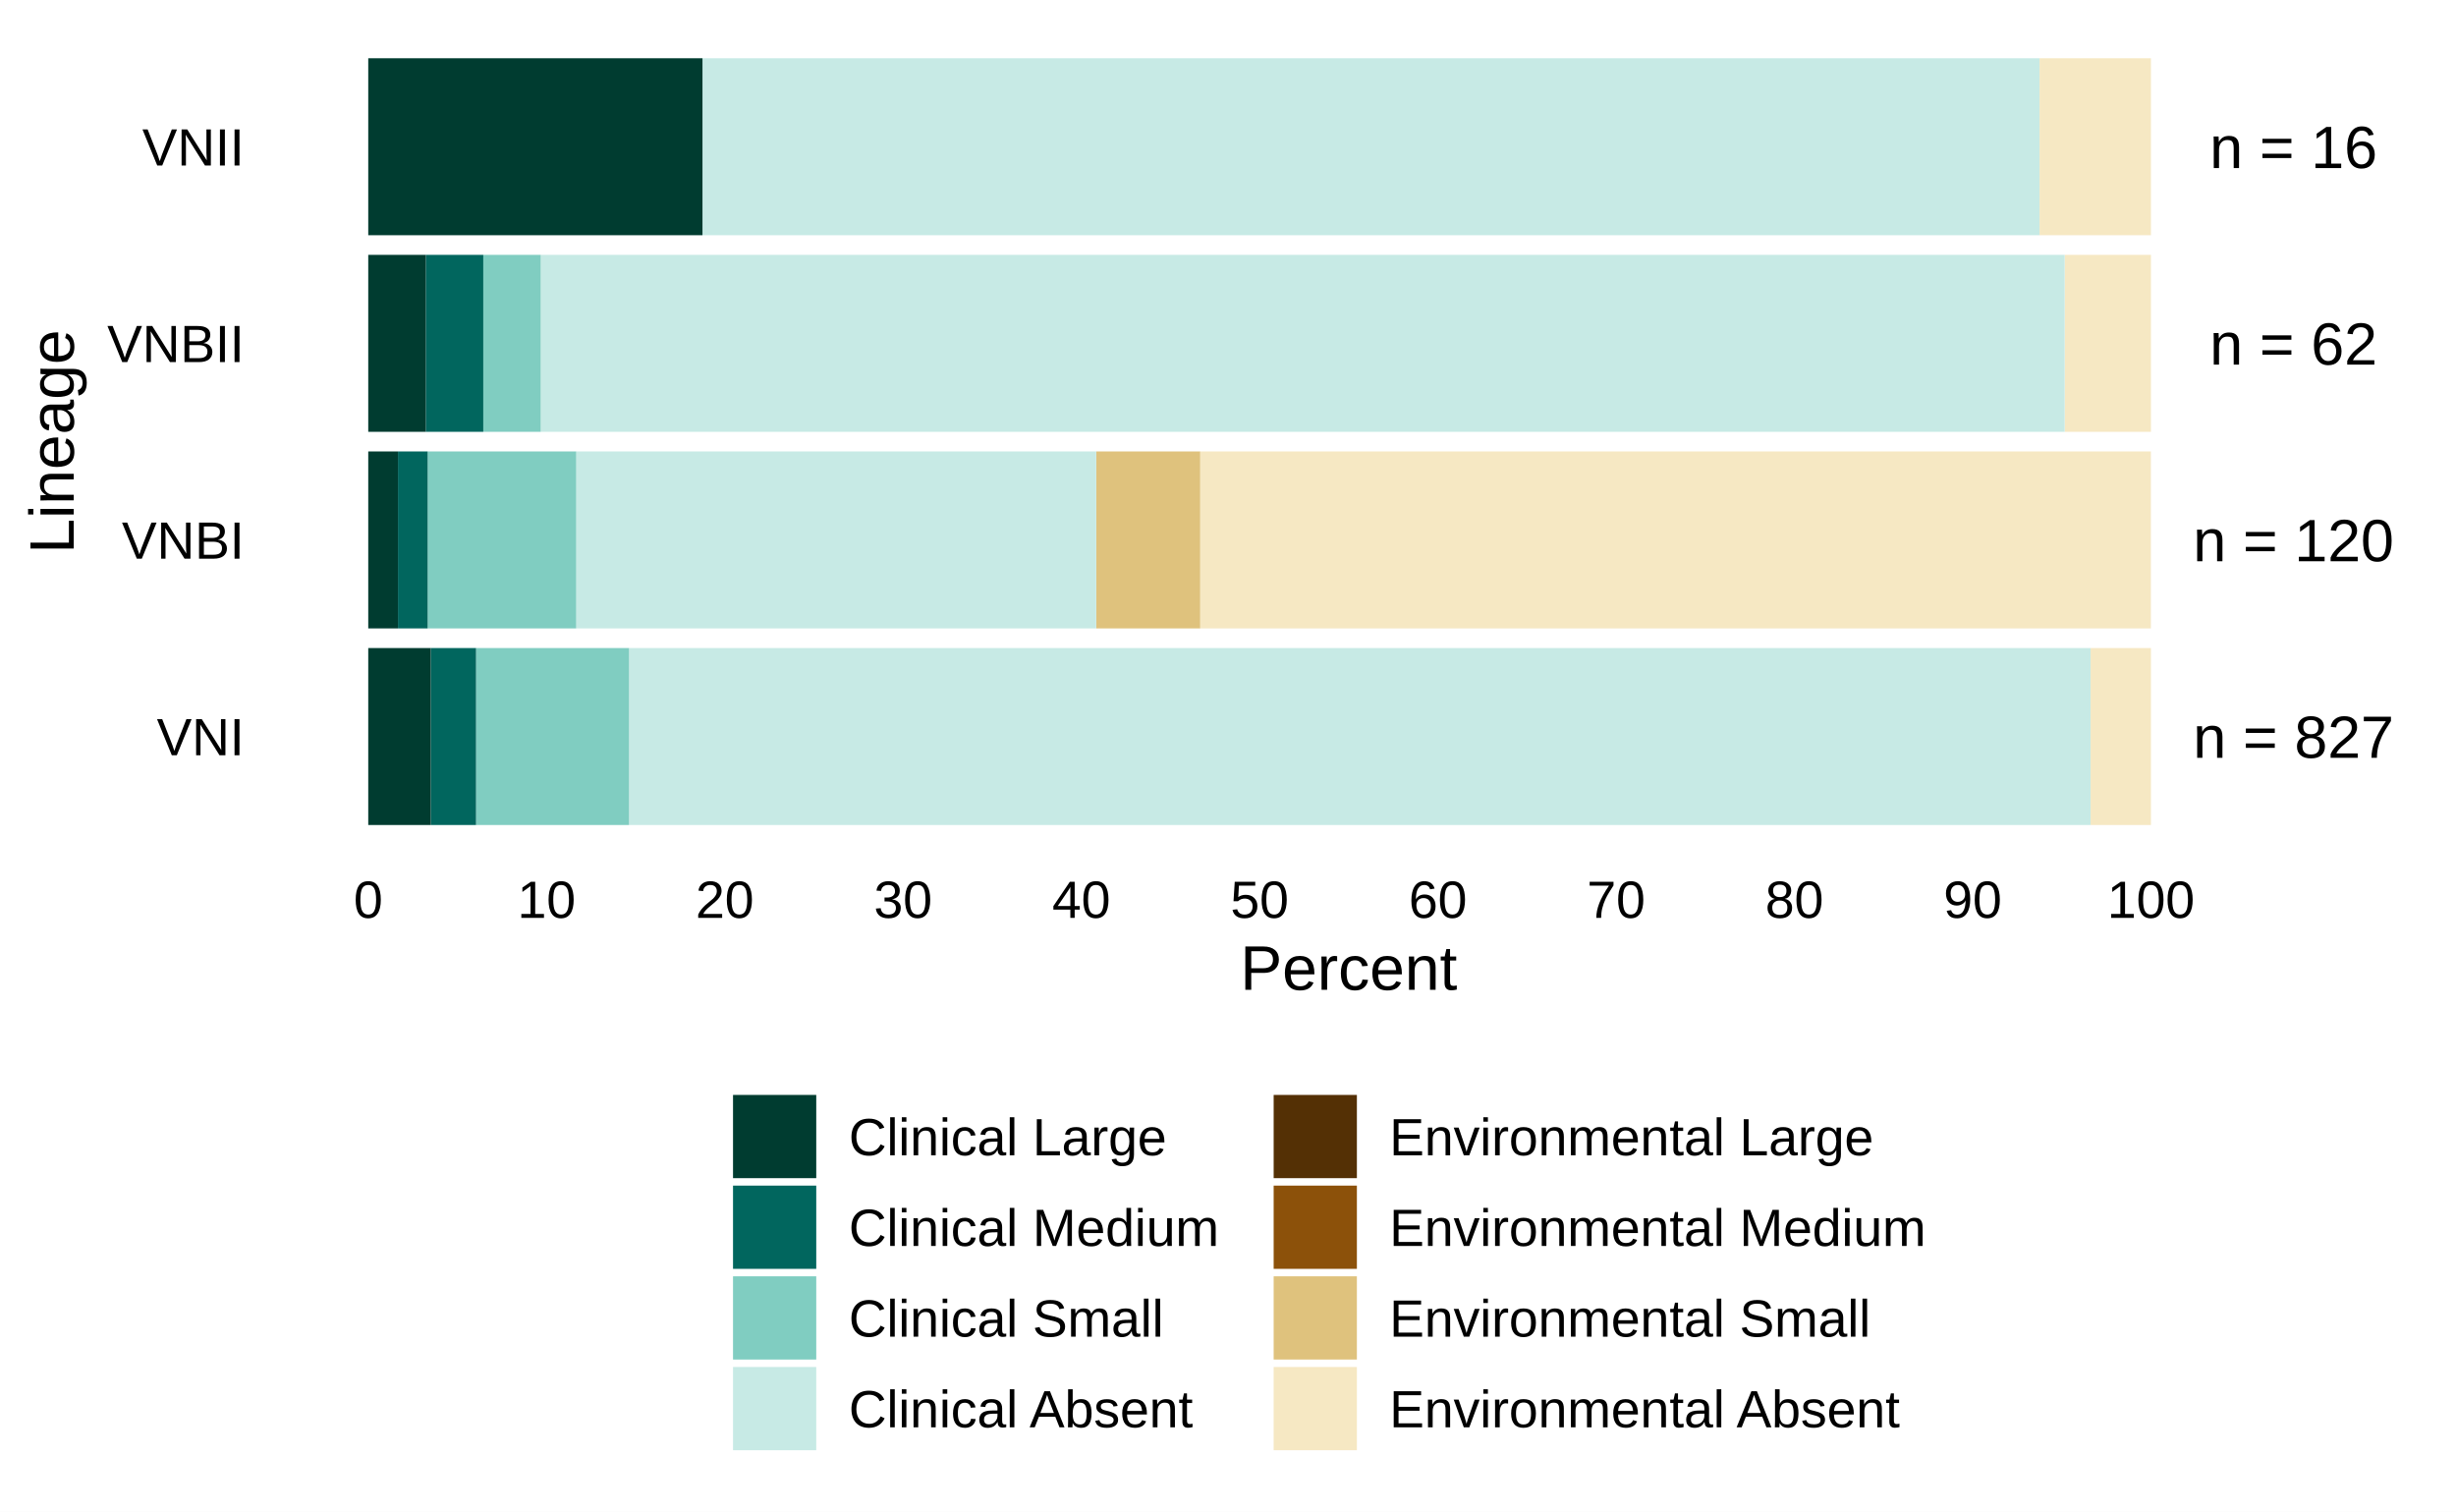
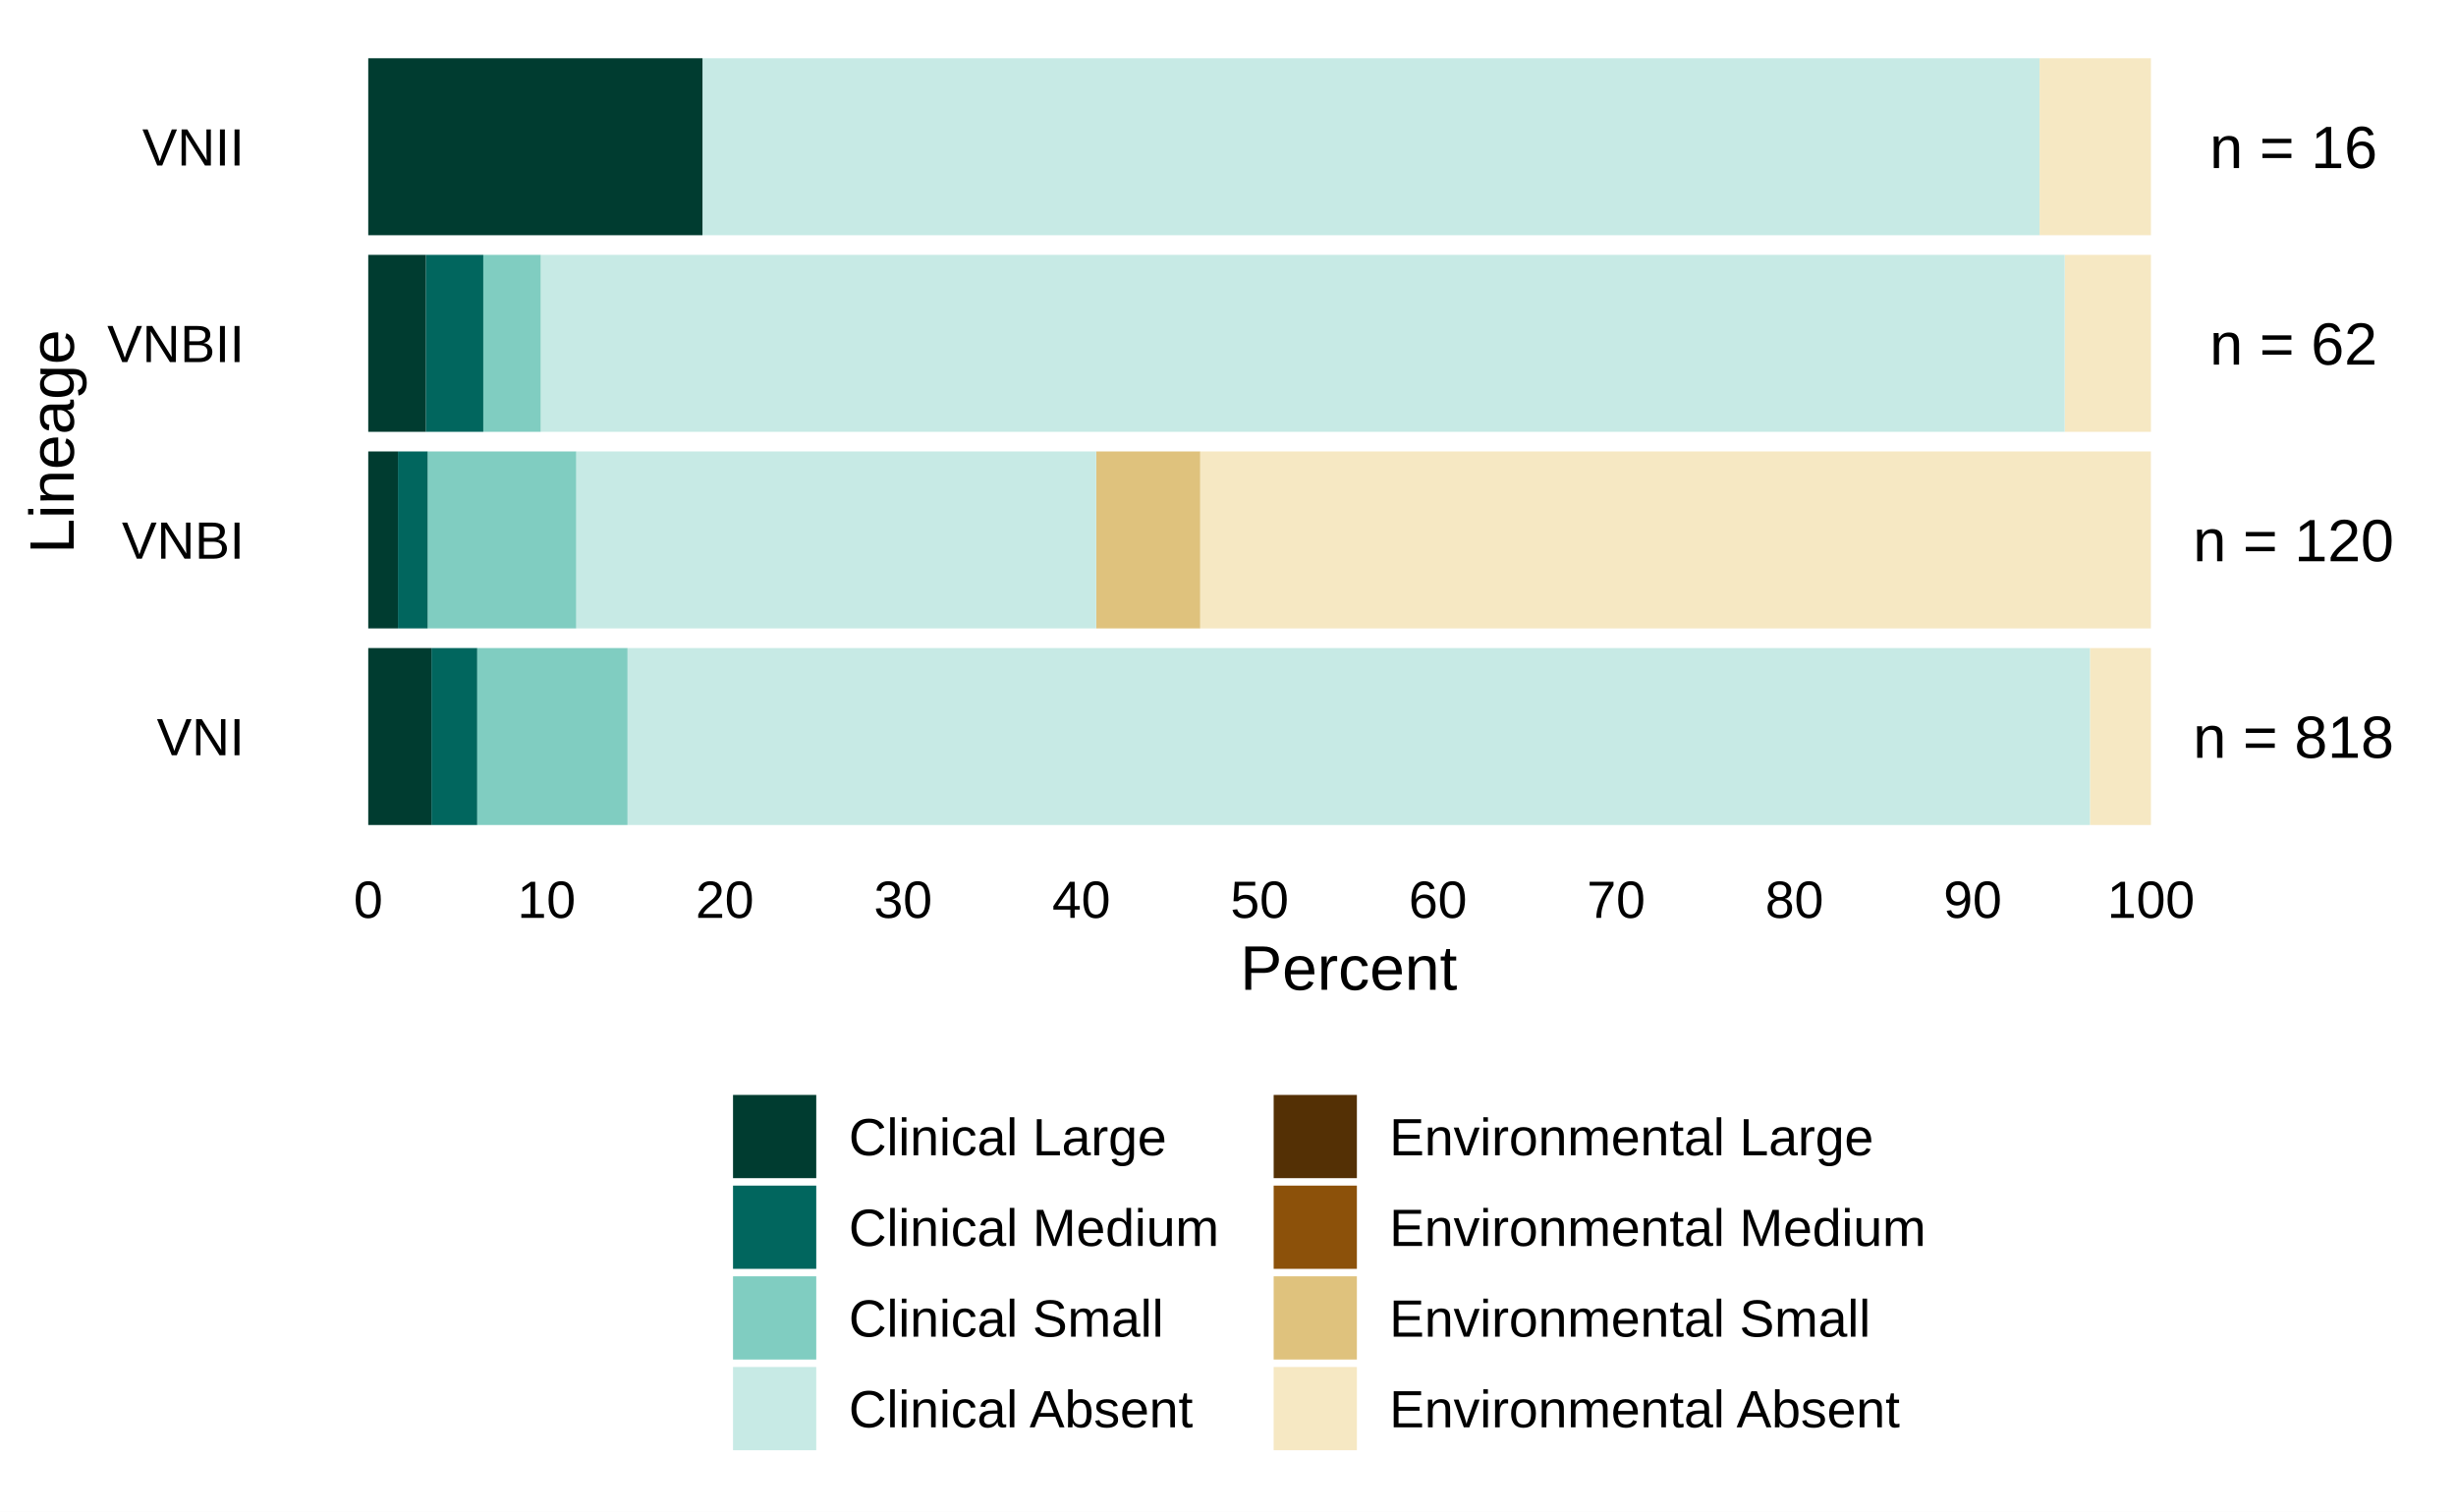
<svg xmlns="http://www.w3.org/2000/svg" class="svglite" width="468.00pt" height="288.00pt" viewBox="0 0 468.00 288.00">
  <defs>
    <style type="text/css">
    .svglite line, .svglite polyline, .svglite polygon, .svglite path, .svglite rect, .svglite circle {
      fill: none;
      stroke: #000000;
      stroke-linecap: round;
      stroke-linejoin: round;
      stroke-miterlimit: 10.00;
    }
    .svglite text {
      white-space: pre;
    }
  </style>
  </defs>
  <rect width="100%" height="100%" style="stroke: none; fill: #FFFFFF;" />
  <defs>
    <clipPath id="cpMC4wMHw0NjguMDB8MC4wMHwyODguMDA=">
      <rect x="0.00" y="0.00" width="468.00" height="288.00" />
    </clipPath>
  </defs>
  <g clip-path="url(#cpMC4wMHw0NjguMDB8MC4wMHwyODguMDA=)">
    <rect x="0.00" y="0.00" width="468.00" height="288.00" style="stroke-width: 1.07; stroke: #FFFFFF; fill: #FFFFFF;" />
  </g>
  <defs>
    <clipPath id="cpNTEuNDh8NDYyLjUyfDUuNDh8MTYyLjgy">
      <rect x="51.48" y="5.48" width="411.04" height="157.34" />
    </clipPath>
  </defs>
  <g clip-path="url(#cpNTEuNDh8NDYyLjUyfDUuNDh8MTYyLjgy)">
-     <rect x="398.37" y="123.48" width="11.50" height="33.72" style="stroke-width: 1.07; stroke: none; stroke-linecap: butt; stroke-linejoin: miter; fill: #F6E8C3;" />
+     <rect x="398.24" y="123.48" width="11.63" height="33.72" style="stroke-width: 1.07; stroke: none; stroke-linecap: butt; stroke-linejoin: miter; fill: #F6E8C3;" />
    <rect x="228.69" y="86.02" width="181.17" height="33.72" style="stroke-width: 1.07; stroke: none; stroke-linecap: butt; stroke-linejoin: miter; fill: #F6E8C3;" />
    <rect x="393.43" y="48.56" width="16.44" height="33.72" style="stroke-width: 1.07; stroke: none; stroke-linecap: butt; stroke-linejoin: miter; fill: #F6E8C3;" />
    <rect x="388.64" y="11.10" width="21.23" height="33.72" style="stroke-width: 1.07; stroke: none; stroke-linecap: butt; stroke-linejoin: miter; fill: #F6E8C3;" />
    <rect x="208.88" y="86.02" width="19.82" height="33.72" style="stroke-width: 1.07; stroke: none; stroke-linecap: butt; stroke-linejoin: miter; fill: #DFC27D;" />
-     <rect x="119.87" y="123.48" width="278.50" height="33.72" style="stroke-width: 1.07; stroke: none; stroke-linecap: butt; stroke-linejoin: miter; fill: #C7EAE5;" />
+     <rect x="119.59" y="123.48" width="278.65" height="33.72" style="stroke-width: 1.07; stroke: none; stroke-linecap: butt; stroke-linejoin: miter; fill: #C7EAE5;" />
    <rect x="109.80" y="86.02" width="99.08" height="33.72" style="stroke-width: 1.07; stroke: none; stroke-linecap: butt; stroke-linejoin: miter; fill: #C7EAE5;" />
    <rect x="103.04" y="48.56" width="290.39" height="33.72" style="stroke-width: 1.07; stroke: none; stroke-linecap: butt; stroke-linejoin: miter; fill: #C7EAE5;" />
    <rect x="133.86" y="11.10" width="254.78" height="33.72" style="stroke-width: 1.07; stroke: none; stroke-linecap: butt; stroke-linejoin: miter; fill: #C7EAE5;" />
-     <rect x="90.71" y="123.48" width="29.16" height="33.72" style="stroke-width: 1.07; stroke: none; stroke-linecap: butt; stroke-linejoin: miter; fill: #80CDC1;" />
+     <rect x="90.93" y="123.48" width="28.65" height="33.72" style="stroke-width: 1.07; stroke: none; stroke-linecap: butt; stroke-linejoin: miter; fill: #80CDC1;" />
    <rect x="81.49" y="86.02" width="28.31" height="33.72" style="stroke-width: 1.07; stroke: none; stroke-linecap: butt; stroke-linejoin: miter; fill: #80CDC1;" />
    <rect x="92.08" y="48.56" width="10.96" height="33.72" style="stroke-width: 1.07; stroke: none; stroke-linecap: butt; stroke-linejoin: miter; fill: #80CDC1;" />
-     <rect x="82.08" y="123.48" width="8.63" height="33.72" style="stroke-width: 1.07; stroke: none; stroke-linecap: butt; stroke-linejoin: miter; fill: #01665E;" />
+     <rect x="82.21" y="123.48" width="8.72" height="33.72" style="stroke-width: 1.07; stroke: none; stroke-linecap: butt; stroke-linejoin: miter; fill: #01665E;" />
    <rect x="75.83" y="86.02" width="5.66" height="33.72" style="stroke-width: 1.07; stroke: none; stroke-linecap: butt; stroke-linejoin: miter; fill: #01665E;" />
    <rect x="81.13" y="48.56" width="10.96" height="33.72" style="stroke-width: 1.07; stroke: none; stroke-linecap: butt; stroke-linejoin: miter; fill: #01665E;" />
-     <rect x="70.17" y="123.48" width="11.91" height="33.72" style="stroke-width: 1.07; stroke: none; stroke-linecap: butt; stroke-linejoin: miter; fill: #003C30;" />
+     <rect x="70.17" y="123.48" width="12.04" height="33.72" style="stroke-width: 1.07; stroke: none; stroke-linecap: butt; stroke-linejoin: miter; fill: #003C30;" />
    <rect x="70.17" y="86.02" width="5.66" height="33.72" style="stroke-width: 1.07; stroke: none; stroke-linecap: butt; stroke-linejoin: miter; fill: #003C30;" />
    <rect x="70.17" y="48.56" width="10.96" height="33.72" style="stroke-width: 1.07; stroke: none; stroke-linecap: butt; stroke-linejoin: miter; fill: #003C30;" />
    <rect x="70.17" y="11.10" width="63.69" height="33.72" style="stroke-width: 1.07; stroke: none; stroke-linecap: butt; stroke-linejoin: miter; fill: #003C30;" />
-     <text x="437.04" y="144.40" text-anchor="middle" style="font-size: 11.38px; font-family: &quot;Liberation Sans&quot;;" textLength="41.94px" lengthAdjust="spacingAndGlyphs">n =  827</text>
+     <text x="437.04" y="106.94" text-anchor="middle" style="font-size: 11.38px; font-family: &quot;Liberation Sans&quot;;" textLength="41.94px" lengthAdjust="spacingAndGlyphs">n =  120</text>
    <text x="437.04" y="69.48" text-anchor="middle" style="font-size: 11.38px; font-family: &quot;Liberation Sans&quot;;" textLength="35.43px" lengthAdjust="spacingAndGlyphs">n =  62</text>
-     <text x="437.04" y="106.94" text-anchor="middle" style="font-size: 11.38px; font-family: &quot;Liberation Sans&quot;;" textLength="41.94px" lengthAdjust="spacingAndGlyphs">n =  120</text>
+     <text x="437.04" y="144.40" text-anchor="middle" style="font-size: 11.38px; font-family: &quot;Liberation Sans&quot;;" textLength="41.94px" lengthAdjust="spacingAndGlyphs">n =  818</text>
    <text x="437.04" y="32.02" text-anchor="middle" style="font-size: 11.38px; font-family: &quot;Liberation Sans&quot;;" textLength="35.43px" lengthAdjust="spacingAndGlyphs">n =  16</text>
  </g>
  <g clip-path="url(#cpMC4wMHw0NjguMDB8MC4wMHwyODguMDA=)">
    <text x="46.55" y="143.91" text-anchor="end" style="font-size: 10.00px; font-family: &quot;Liberation Sans&quot;;" textLength="16.99px" lengthAdjust="spacingAndGlyphs">VNI</text>
    <text x="46.55" y="106.45" text-anchor="end" style="font-size: 10.00px; font-family: &quot;Liberation Sans&quot;;" textLength="23.49px" lengthAdjust="spacingAndGlyphs">VNBI</text>
    <text x="46.55" y="68.99" text-anchor="end" style="font-size: 10.00px; font-family: &quot;Liberation Sans&quot;;" textLength="26.88px" lengthAdjust="spacingAndGlyphs">VNBII</text>
    <text x="46.55" y="31.53" text-anchor="end" style="font-size: 10.00px; font-family: &quot;Liberation Sans&quot;;" textLength="20.38px" lengthAdjust="spacingAndGlyphs">VNII</text>
    <text x="70.17" y="174.89" text-anchor="middle" style="font-size: 10.00px; font-family: &quot;Liberation Sans&quot;;" textLength="5.72px" lengthAdjust="spacingAndGlyphs">0</text>
    <text x="104.14" y="174.89" text-anchor="middle" style="font-size: 10.00px; font-family: &quot;Liberation Sans&quot;;" textLength="11.43px" lengthAdjust="spacingAndGlyphs">10</text>
    <text x="138.11" y="174.89" text-anchor="middle" style="font-size: 10.00px; font-family: &quot;Liberation Sans&quot;;" textLength="11.43px" lengthAdjust="spacingAndGlyphs">20</text>
    <text x="172.08" y="174.89" text-anchor="middle" style="font-size: 10.00px; font-family: &quot;Liberation Sans&quot;;" textLength="11.43px" lengthAdjust="spacingAndGlyphs">30</text>
    <text x="206.05" y="174.89" text-anchor="middle" style="font-size: 10.00px; font-family: &quot;Liberation Sans&quot;;" textLength="11.43px" lengthAdjust="spacingAndGlyphs">40</text>
    <text x="240.02" y="174.89" text-anchor="middle" style="font-size: 10.00px; font-family: &quot;Liberation Sans&quot;;" textLength="11.43px" lengthAdjust="spacingAndGlyphs">50</text>
    <text x="273.99" y="174.89" text-anchor="middle" style="font-size: 10.00px; font-family: &quot;Liberation Sans&quot;;" textLength="11.43px" lengthAdjust="spacingAndGlyphs">60</text>
    <text x="307.96" y="174.89" text-anchor="middle" style="font-size: 10.00px; font-family: &quot;Liberation Sans&quot;;" textLength="11.43px" lengthAdjust="spacingAndGlyphs">70</text>
    <text x="341.93" y="174.89" text-anchor="middle" style="font-size: 10.00px; font-family: &quot;Liberation Sans&quot;;" textLength="11.43px" lengthAdjust="spacingAndGlyphs">80</text>
    <text x="375.90" y="174.89" text-anchor="middle" style="font-size: 10.00px; font-family: &quot;Liberation Sans&quot;;" textLength="11.43px" lengthAdjust="spacingAndGlyphs">90</text>
    <text x="409.87" y="174.89" text-anchor="middle" style="font-size: 10.00px; font-family: &quot;Liberation Sans&quot;;" textLength="17.15px" lengthAdjust="spacingAndGlyphs">100</text>
    <text x="257.00" y="188.60" text-anchor="middle" style="font-size: 12.00px; font-family: &quot;Liberation Sans&quot;;" textLength="43.26px" lengthAdjust="spacingAndGlyphs">Percent</text>
    <text transform="translate(14.05,84.15) rotate(-90)" text-anchor="middle" style="font-size: 12.00px; font-family: &quot;Liberation Sans&quot;;" textLength="44.45px" lengthAdjust="spacingAndGlyphs">Lineage</text>
    <rect x="139.68" y="208.63" width="15.86" height="15.86" style="stroke-width: 1.07; stroke: none; stroke-linecap: butt; stroke-linejoin: miter; fill: #003C30;" />
    <rect x="139.68" y="225.91" width="15.86" height="15.86" style="stroke-width: 1.07; stroke: none; stroke-linecap: butt; stroke-linejoin: miter; fill: #01665E;" />
    <rect x="139.68" y="243.19" width="15.86" height="15.86" style="stroke-width: 1.07; stroke: none; stroke-linecap: butt; stroke-linejoin: miter; fill: #80CDC1;" />
    <rect x="139.68" y="260.47" width="15.86" height="15.86" style="stroke-width: 1.07; stroke: none; stroke-linecap: butt; stroke-linejoin: miter; fill: #C7EAE5;" />
    <rect x="242.70" y="208.63" width="15.86" height="15.86" style="stroke-width: 1.07; stroke: none; stroke-linecap: butt; stroke-linejoin: miter; fill: #543005;" />
    <rect x="242.70" y="225.91" width="15.86" height="15.86" style="stroke-width: 1.07; stroke: none; stroke-linecap: butt; stroke-linejoin: miter; fill: #8C510A;" />
    <rect x="242.70" y="243.19" width="15.86" height="15.86" style="stroke-width: 1.07; stroke: none; stroke-linecap: butt; stroke-linejoin: miter; fill: #DFC27D;" />
    <rect x="242.70" y="260.47" width="15.86" height="15.86" style="stroke-width: 1.07; stroke: none; stroke-linecap: butt; stroke-linejoin: miter; fill: #F6E8C3;" />
    <text x="161.73" y="220.13" style="font-size: 10.00px; font-family: &quot;Liberation Sans&quot;;" textLength="62.59px" lengthAdjust="spacingAndGlyphs">Clinical Large</text>
    <text x="161.73" y="237.41" style="font-size: 10.00px; font-family: &quot;Liberation Sans&quot;;" textLength="74.79px" lengthAdjust="spacingAndGlyphs">Clinical Medium</text>
    <text x="161.73" y="254.69" style="font-size: 10.00px; font-family: &quot;Liberation Sans&quot;;" textLength="61.43px" lengthAdjust="spacingAndGlyphs">Clinical Small</text>
    <text x="161.73" y="271.97" style="font-size: 10.00px; font-family: &quot;Liberation Sans&quot;;" textLength="68.57px" lengthAdjust="spacingAndGlyphs">Clinical Absent</text>
    <text x="264.75" y="220.13" style="font-size: 10.00px; font-family: &quot;Liberation Sans&quot;;" textLength="98.09px" lengthAdjust="spacingAndGlyphs">Environmental Large</text>
    <text x="264.75" y="237.41" style="font-size: 10.00px; font-family: &quot;Liberation Sans&quot;;" textLength="110.28px" lengthAdjust="spacingAndGlyphs">Environmental Medium</text>
    <text x="264.75" y="254.69" style="font-size: 10.00px; font-family: &quot;Liberation Sans&quot;;" textLength="96.93px" lengthAdjust="spacingAndGlyphs">Environmental Small</text>
    <text x="264.75" y="271.97" style="font-size: 10.00px; font-family: &quot;Liberation Sans&quot;;" textLength="104.07px" lengthAdjust="spacingAndGlyphs">Environmental Absent</text>
  </g>
</svg>
